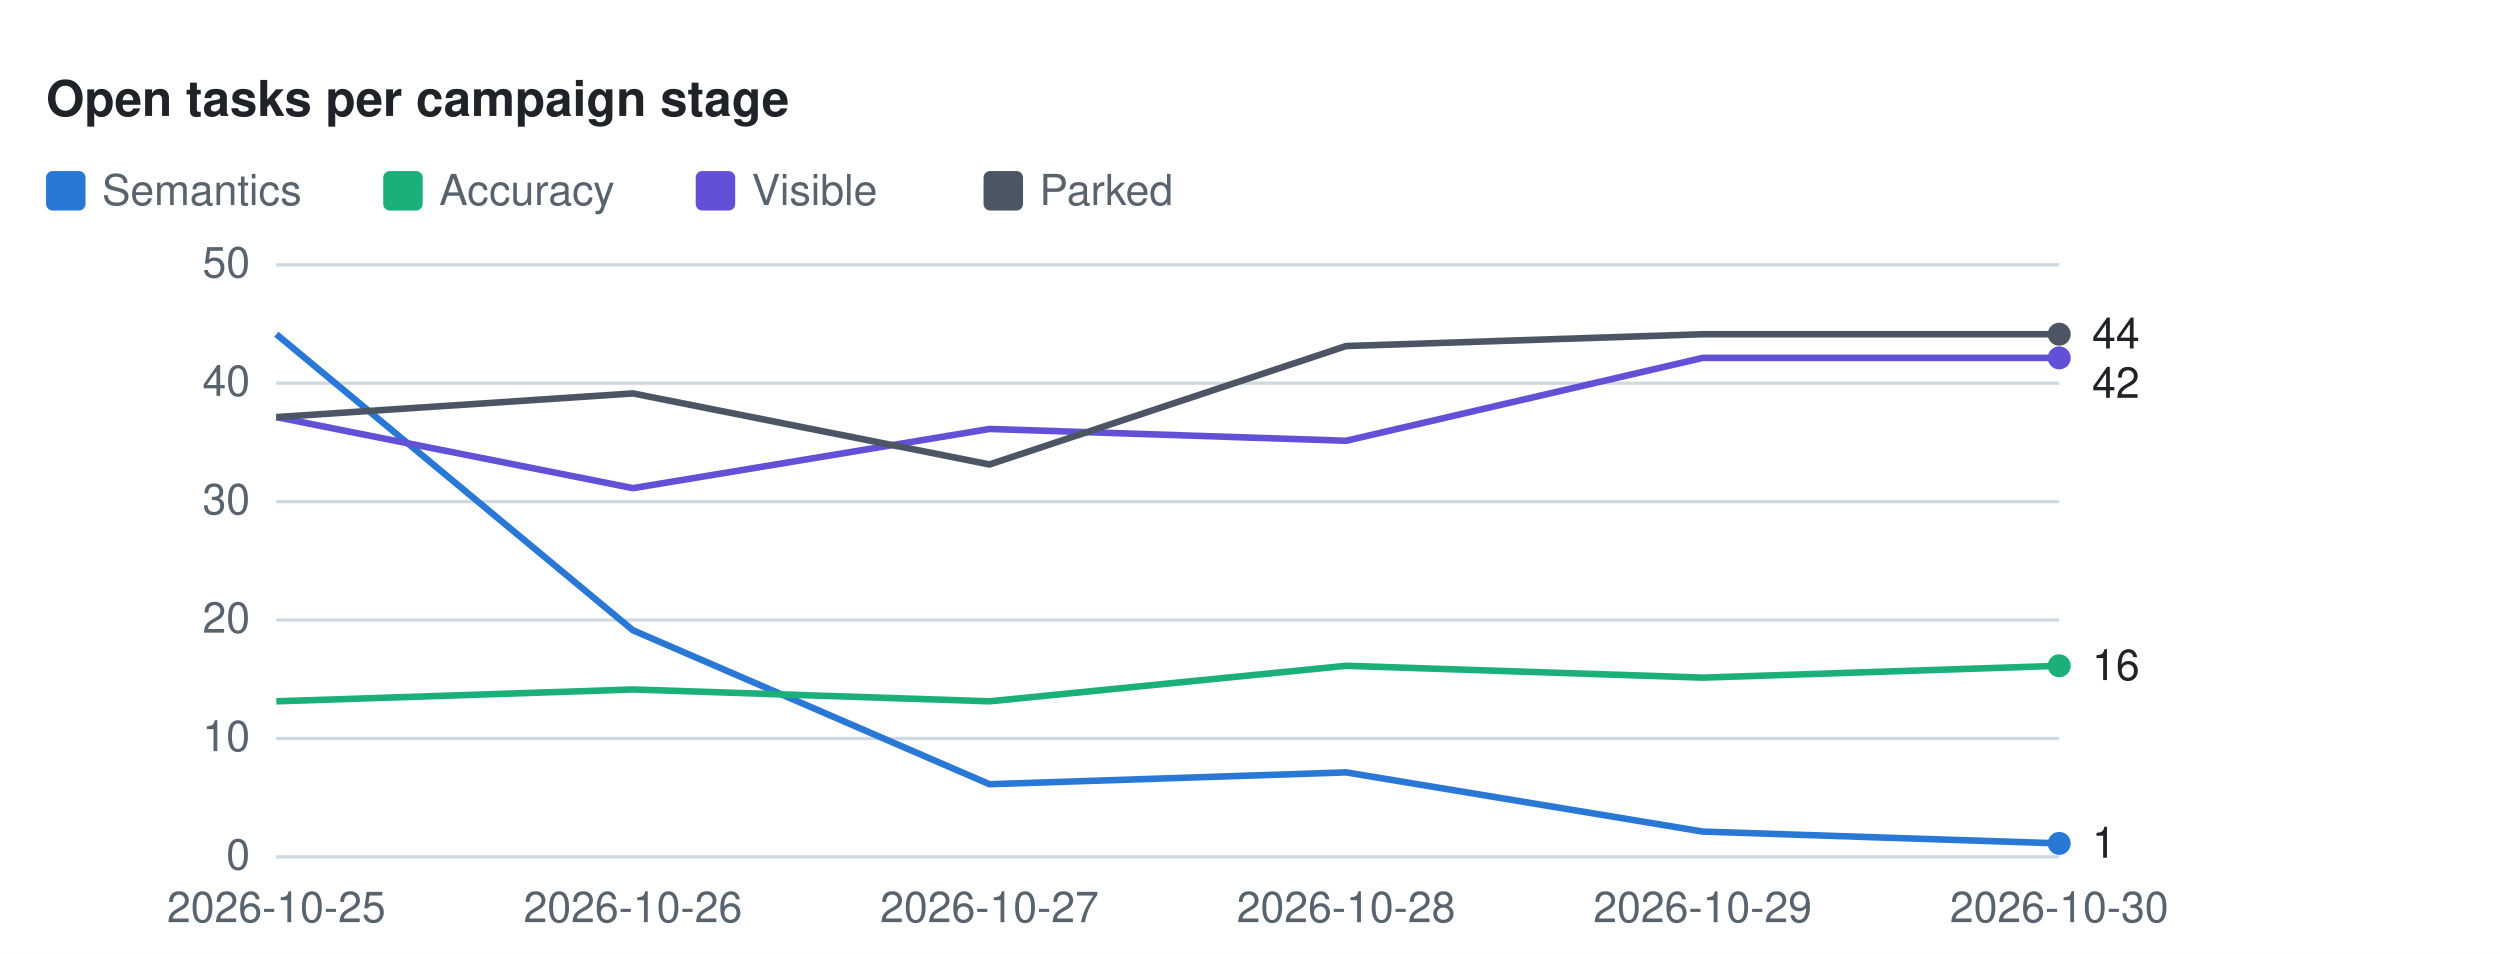
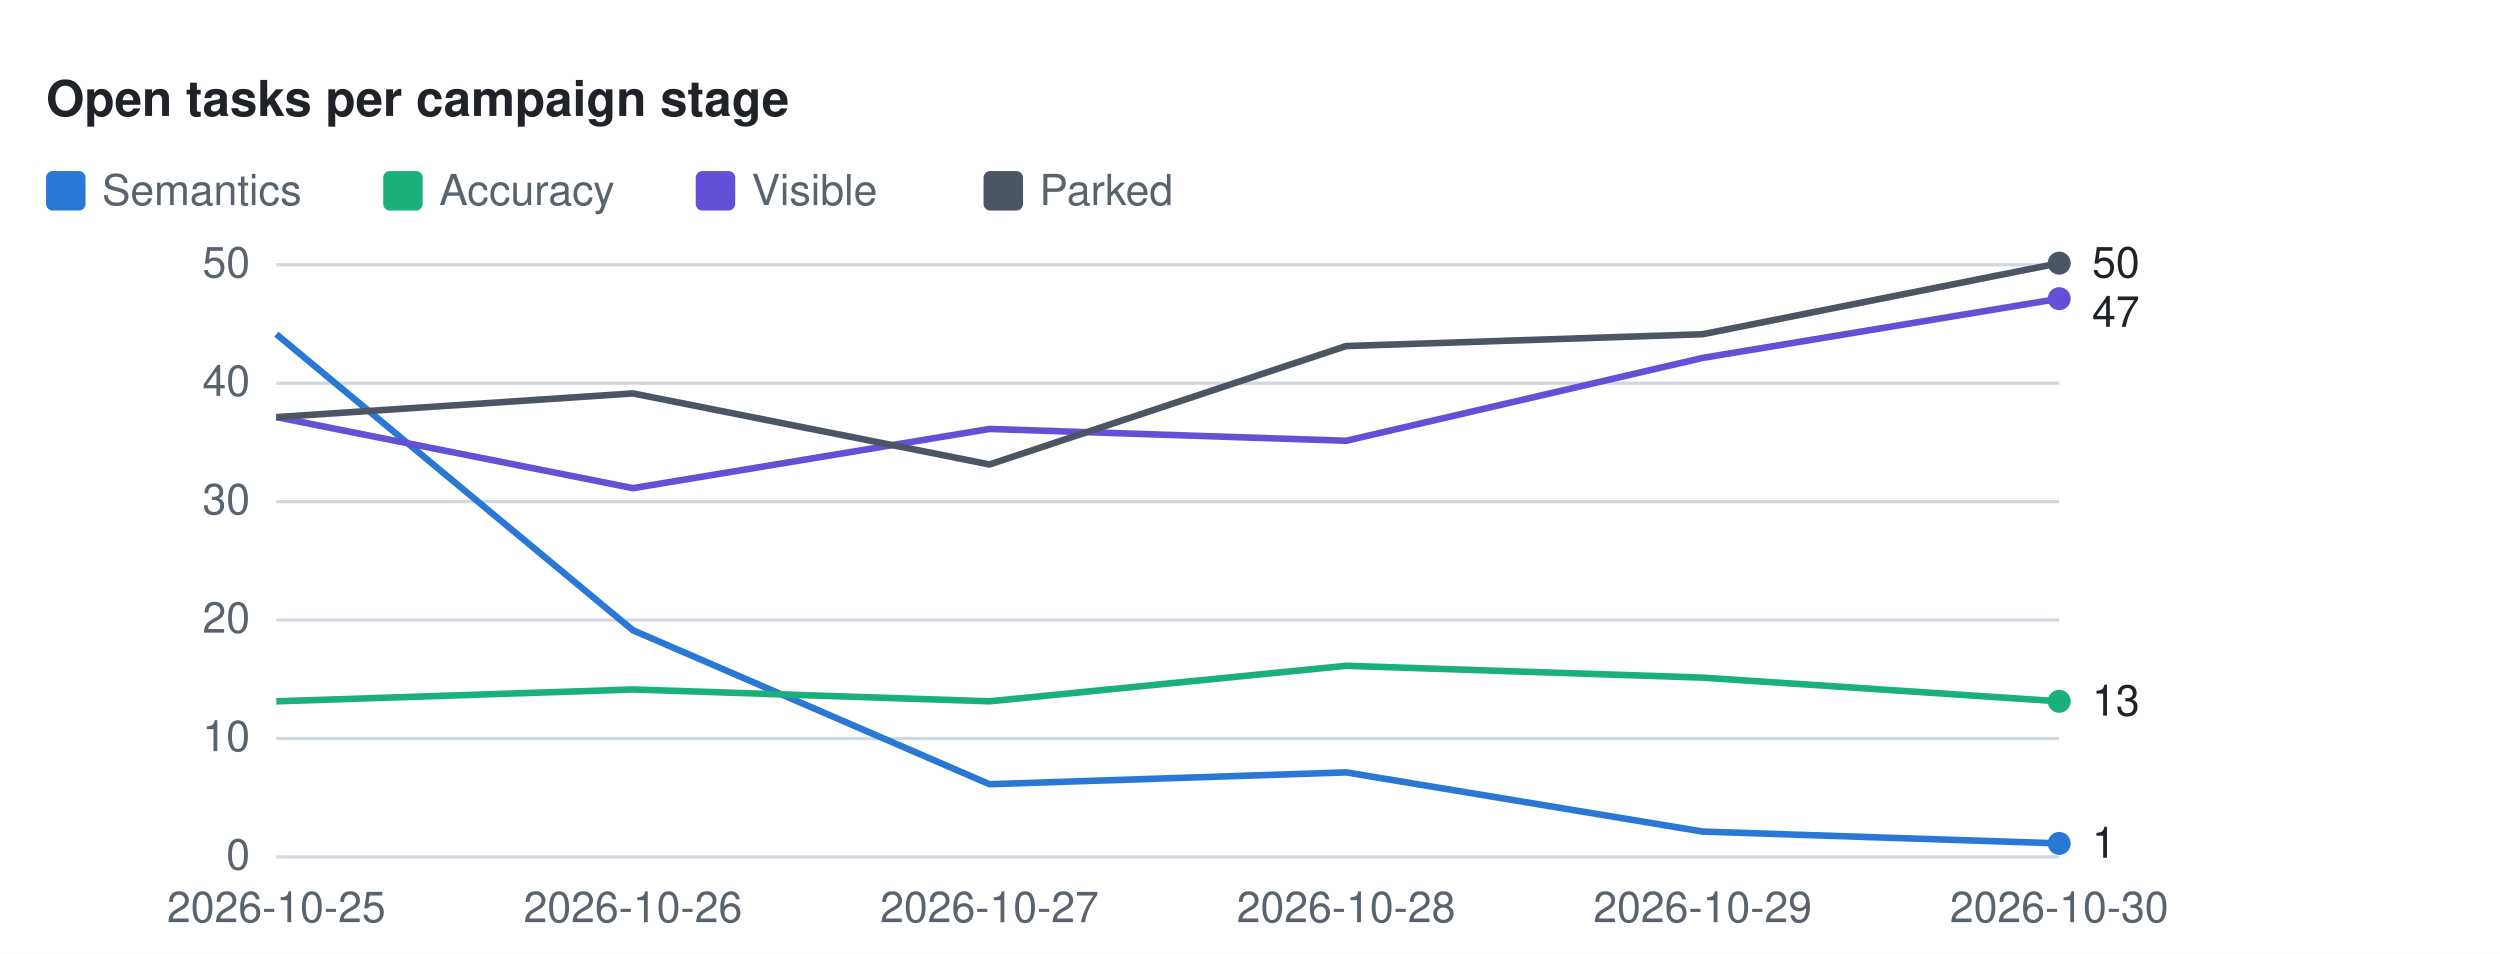
<svg xmlns="http://www.w3.org/2000/svg" width="760" height="290" viewBox="0 0 760 290" role="img" aria-labelledby="t d">
  <style>text{font-family:system-ui,-apple-system,'Segoe UI',Helvetica,Arial,sans-serif;font-size:13px}.title{font-size:15px;font-weight:600}.num{font-variant-numeric:tabular-nums}.bg{fill:#ffffff}.ink{fill:#1f2328}.muted{fill:#59636e}.grid{fill:#d1d9e0}.b-semantics{fill:#2a78d6}.b-accuracy{fill:#1baf7a}.b-visible{fill:#6250d6}.b-parked{fill:#4b5563}.s-semantics{stroke:#2a78d6}.s-accuracy{stroke:#1baf7a}.s-visible{stroke:#6250d6}.s-parked{stroke:#4b5563}@media (prefers-color-scheme: dark){.bg{fill:#0d1117}.ink{fill:#f0f6fc}.muted{fill:#9198a1}.grid{fill:#3d444d}.b-semantics{fill:#3987e5}.b-accuracy{fill:#199e70}.b-visible{fill:#9085e9}.b-parked{fill:#9ca3af}.s-semantics{stroke:#3987e5}.s-accuracy{stroke:#199e70}.s-visible{stroke:#9085e9}.s-parked{stroke:#9ca3af}}</style>
  <rect class="bg" fill="#ffffff" x="0" y="0" width="760" height="290" />
  <g transform="translate(14,14)">
    <text x="0.0" y="16.0" class="ink title" fill="#1f2328" text-anchor="start" dominant-baseline="middle">Open tasks per campaign stage</text>
    <rect class="b-semantics" fill="#2a78d6" x="0.0" y="38" width="12" height="12" rx="2" />
    <text x="17.0" y="44.0" class="muted" fill="#59636e" text-anchor="start" dominant-baseline="middle">Semantics</text>
    <rect class="b-accuracy" fill="#1baf7a" x="102.5" y="38" width="12" height="12" rx="2" />
    <text x="119.5" y="44.0" class="muted" fill="#59636e" text-anchor="start" dominant-baseline="middle">Accuracy</text>
    <rect class="b-visible" fill="#6250d6" x="197.5" y="38" width="12" height="12" rx="2" />
    <text x="214.5" y="44.0" class="muted" fill="#59636e" text-anchor="start" dominant-baseline="middle">Visible</text>
    <rect class="b-parked" fill="#4b5563" x="285.0" y="38" width="12" height="12" rx="2" />
    <text x="302.0" y="44.0" class="muted" fill="#59636e" text-anchor="start" dominant-baseline="middle">Parked</text>
    <rect class="grid" fill="#d1d9e0" x="70" y="246.0" width="542" height="1" />
    <text x="62.0" y="246.0" class="muted num" fill="#59636e" text-anchor="end" dominant-baseline="middle">0</text>
    <rect class="grid" fill="#d1d9e0" x="70" y="210.0" width="542" height="1" />
    <text x="62.0" y="210.0" class="muted num" fill="#59636e" text-anchor="end" dominant-baseline="middle">10</text>
    <rect class="grid" fill="#d1d9e0" x="70" y="174.0" width="542" height="1" />
    <text x="62.0" y="174.0" class="muted num" fill="#59636e" text-anchor="end" dominant-baseline="middle">20</text>
    <rect class="grid" fill="#d1d9e0" x="70" y="138.0" width="542" height="1" />
    <text x="62.0" y="138.0" class="muted num" fill="#59636e" text-anchor="end" dominant-baseline="middle">30</text>
    <rect class="grid" fill="#d1d9e0" x="70" y="102.0" width="542" height="1" />
    <text x="62.0" y="102.0" class="muted num" fill="#59636e" text-anchor="end" dominant-baseline="middle">40</text>
    <rect class="grid" fill="#d1d9e0" x="70" y="66.0" width="542" height="1" />
    <text x="62.0" y="66.0" class="muted num" fill="#59636e" text-anchor="end" dominant-baseline="middle">50</text>
    <text x="70.0" y="262.0" class="muted num" fill="#59636e" text-anchor="middle" dominant-baseline="middle">2026-10-25</text>
    <text x="178.4" y="262.0" class="muted num" fill="#59636e" text-anchor="middle" dominant-baseline="middle">2026-10-26</text>
    <text x="286.8" y="262.0" class="muted num" fill="#59636e" text-anchor="middle" dominant-baseline="middle">2026-10-27</text>
    <text x="395.2" y="262.0" class="muted num" fill="#59636e" text-anchor="middle" dominant-baseline="middle">2026-10-28</text>
    <text x="503.6" y="262.0" class="muted num" fill="#59636e" text-anchor="middle" dominant-baseline="middle">2026-10-29</text>
    <text x="612.0" y="262.0" class="muted num" fill="#59636e" text-anchor="middle" dominant-baseline="middle">2026-10-30</text>
    <polyline class="s-semantics" stroke="#2a78d6" fill="none" stroke-width="2" stroke-linejoin="round" points="70.0,87.6 178.4,177.6 286.8,224.4 395.2,220.8 503.6,238.8 612.0,242.4" />
    <circle class="b-semantics" fill="#2a78d6" cx="612.0" cy="242.4" r="3.5" />
-     <polyline class="s-accuracy" stroke="#1baf7a" fill="none" stroke-width="2" stroke-linejoin="round" points="70.0,199.2 178.4,195.6 286.8,199.2 395.2,188.4 503.6,192.0 612.0,188.4" />
-     <circle class="b-accuracy" fill="#1baf7a" cx="612.0" cy="188.4" r="3.5" />
-     <polyline class="s-visible" stroke="#6250d6" fill="none" stroke-width="2" stroke-linejoin="round" points="70.0,112.8 178.4,134.4 286.8,116.4 395.2,120.0 503.6,94.8 612.0,94.8" />
-     <circle class="b-visible" fill="#6250d6" cx="612.0" cy="94.8" r="3.5" />
-     <polyline class="s-parked" stroke="#4b5563" fill="none" stroke-width="2" stroke-linejoin="round" points="70.0,112.8 178.4,105.6 286.8,127.2 395.2,91.2 503.6,87.6 612.0,87.6" />
-     <circle class="b-parked" fill="#4b5563" cx="612.0" cy="87.6" r="3.5" />
+     <polyline class="s-accuracy" stroke="#1baf7a" fill="none" stroke-width="2" stroke-linejoin="round" points="70.0,199.2 178.4,195.6 286.8,199.2 395.2,188.4 503.6,192.0 612.0,199.2" />
+     <circle class="b-accuracy" fill="#1baf7a" cx="612.0" cy="199.2" r="3.5" />
+     <polyline class="s-visible" stroke="#6250d6" fill="none" stroke-width="2" stroke-linejoin="round" points="70.0,112.8 178.4,134.4 286.8,116.4 395.2,120.0 503.6,94.8 612.0,76.8" />
+     <circle class="b-visible" fill="#6250d6" cx="612.0" cy="76.8" r="3.5" />
+     <polyline class="s-parked" stroke="#4b5563" fill="none" stroke-width="2" stroke-linejoin="round" points="70.0,112.8 178.4,105.6 286.8,127.2 395.2,91.2 503.6,87.6 612.0,66.0" />
+     <circle class="b-parked" fill="#4b5563" cx="612.0" cy="66.0" r="3.5" />
    <text x="622.0" y="242.4" class="ink num" fill="#1f2328" text-anchor="start" dominant-baseline="middle">1</text>
-     <text x="622.0" y="188.4" class="ink num" fill="#1f2328" text-anchor="start" dominant-baseline="middle">16</text>
-     <text x="622.0" y="102.6" class="ink num" fill="#1f2328" text-anchor="start" dominant-baseline="middle">42</text>
-     <text x="622.0" y="87.6" class="ink num" fill="#1f2328" text-anchor="start" dominant-baseline="middle">44</text>
+     <text x="622.0" y="199.2" class="ink num" fill="#1f2328" text-anchor="start" dominant-baseline="middle">13</text>
+     <text x="622.0" y="81.0" class="ink num" fill="#1f2328" text-anchor="start" dominant-baseline="middle">47</text>
+     <text x="622.0" y="66.0" class="ink num" fill="#1f2328" text-anchor="start" dominant-baseline="middle">50</text>
  </g>
</svg>
